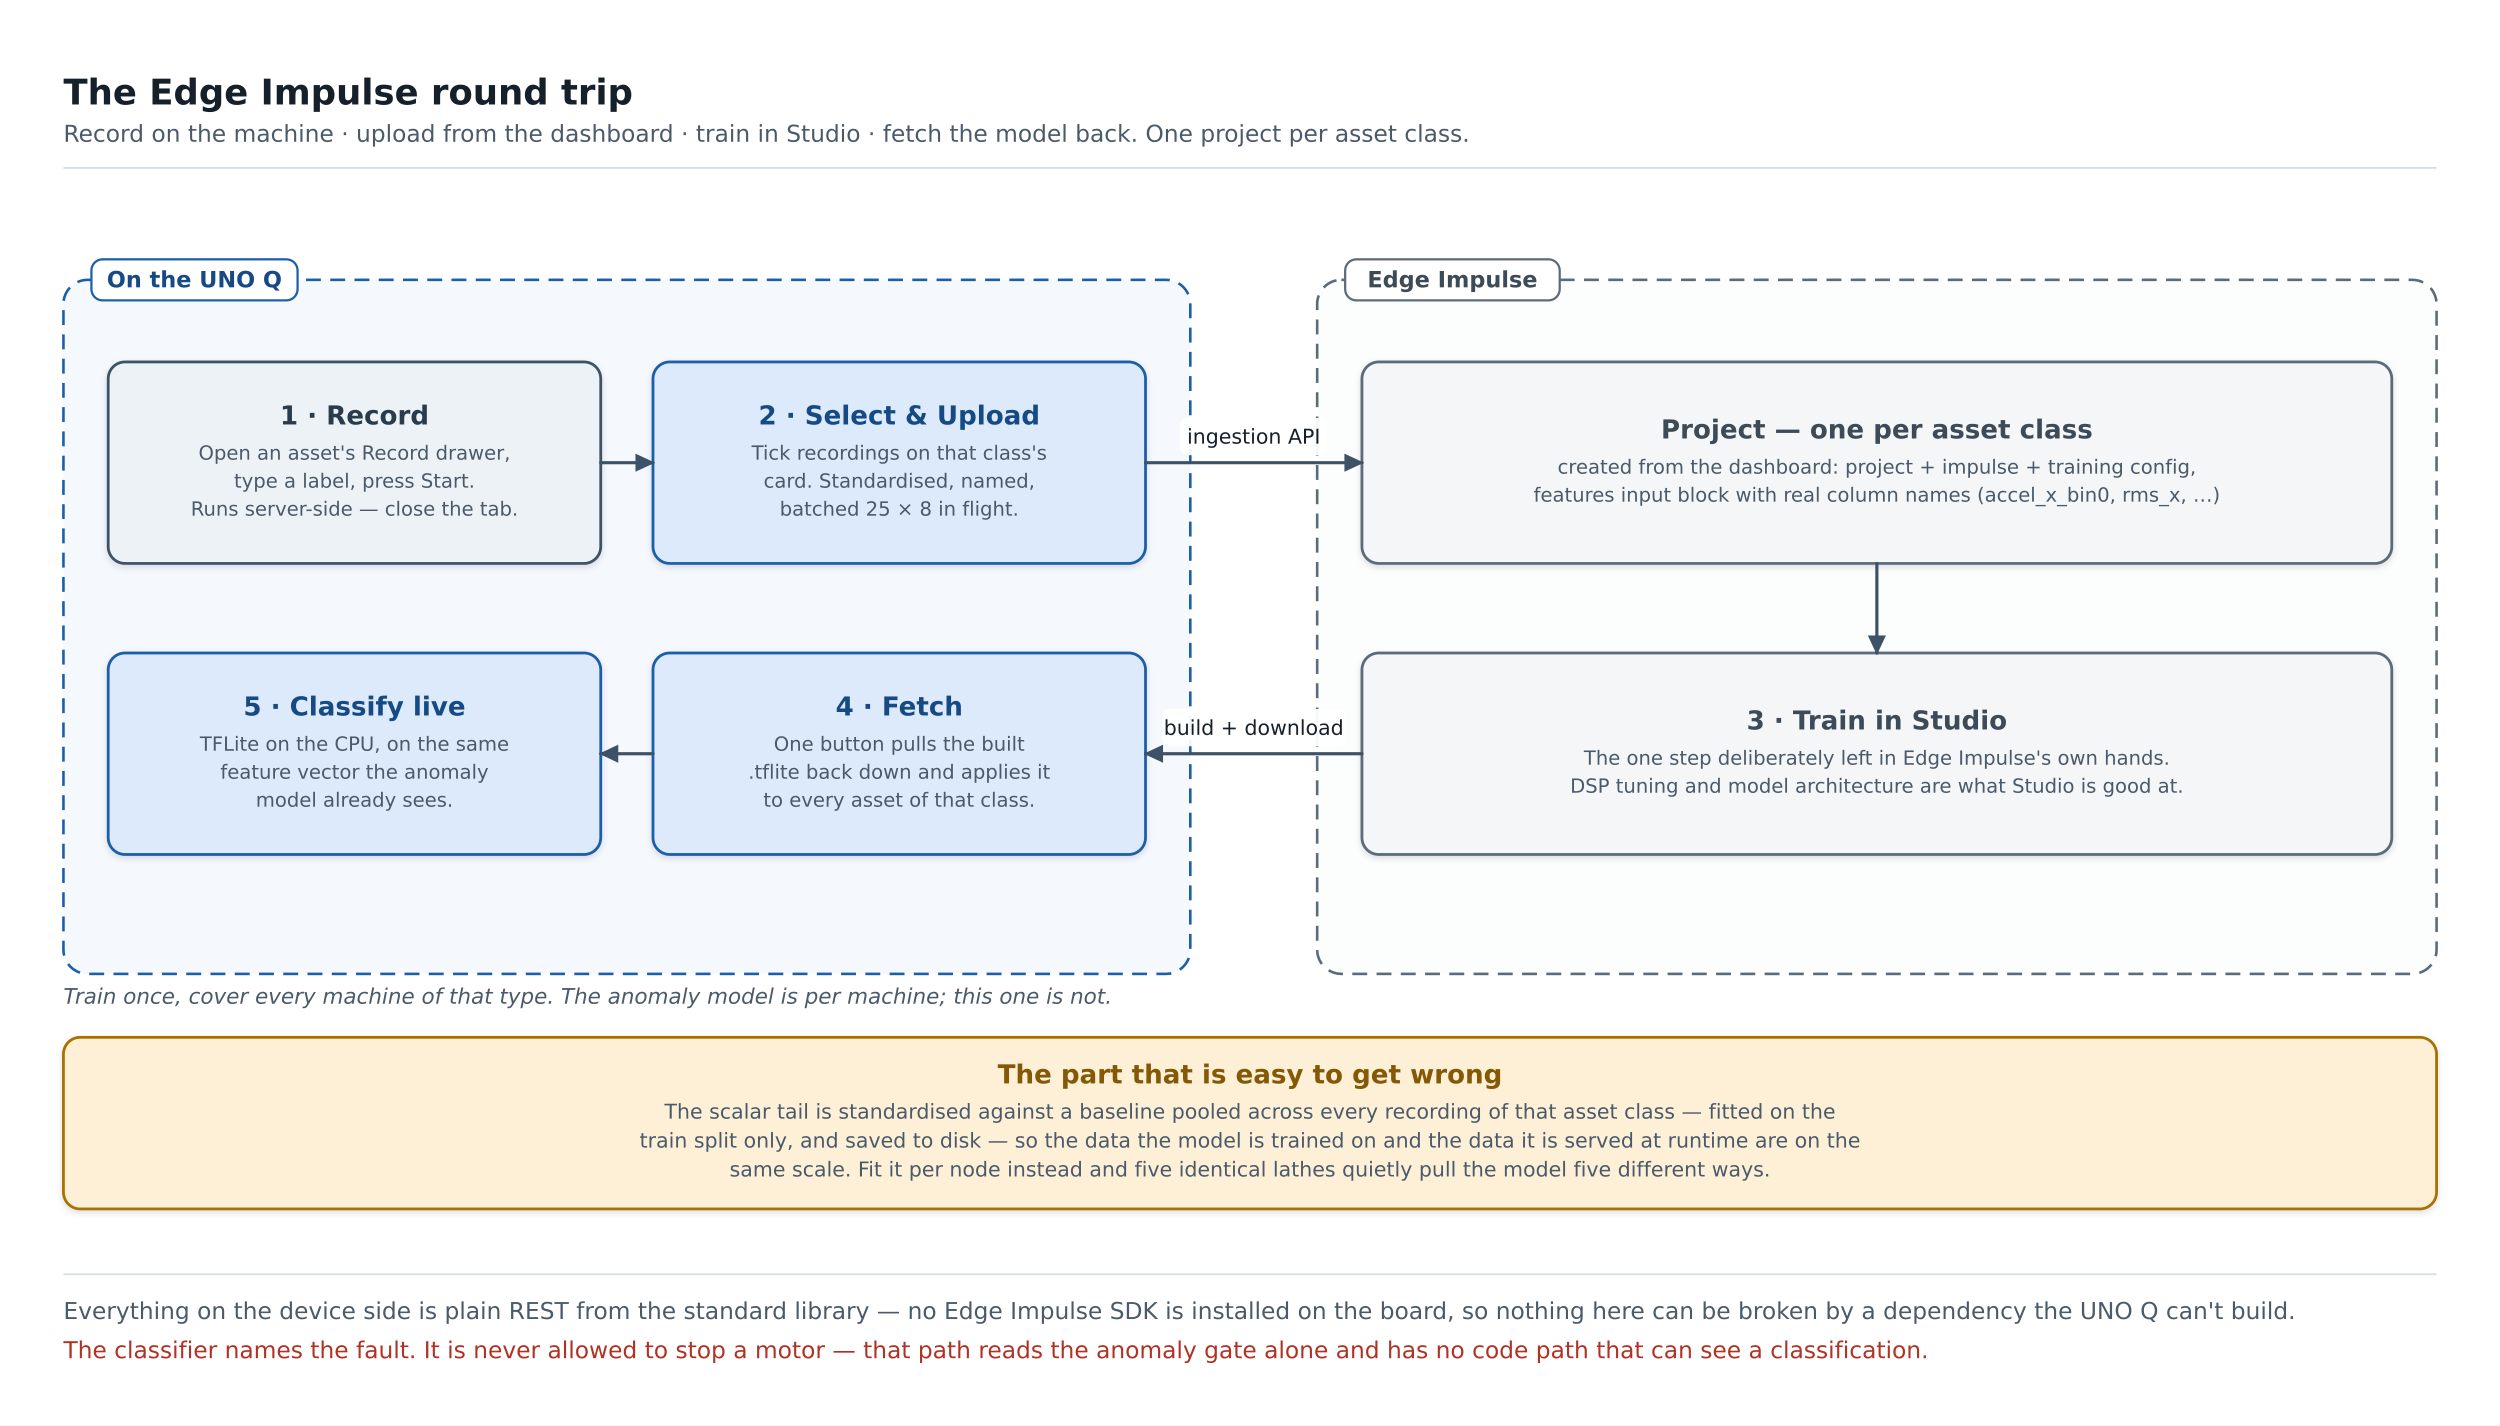
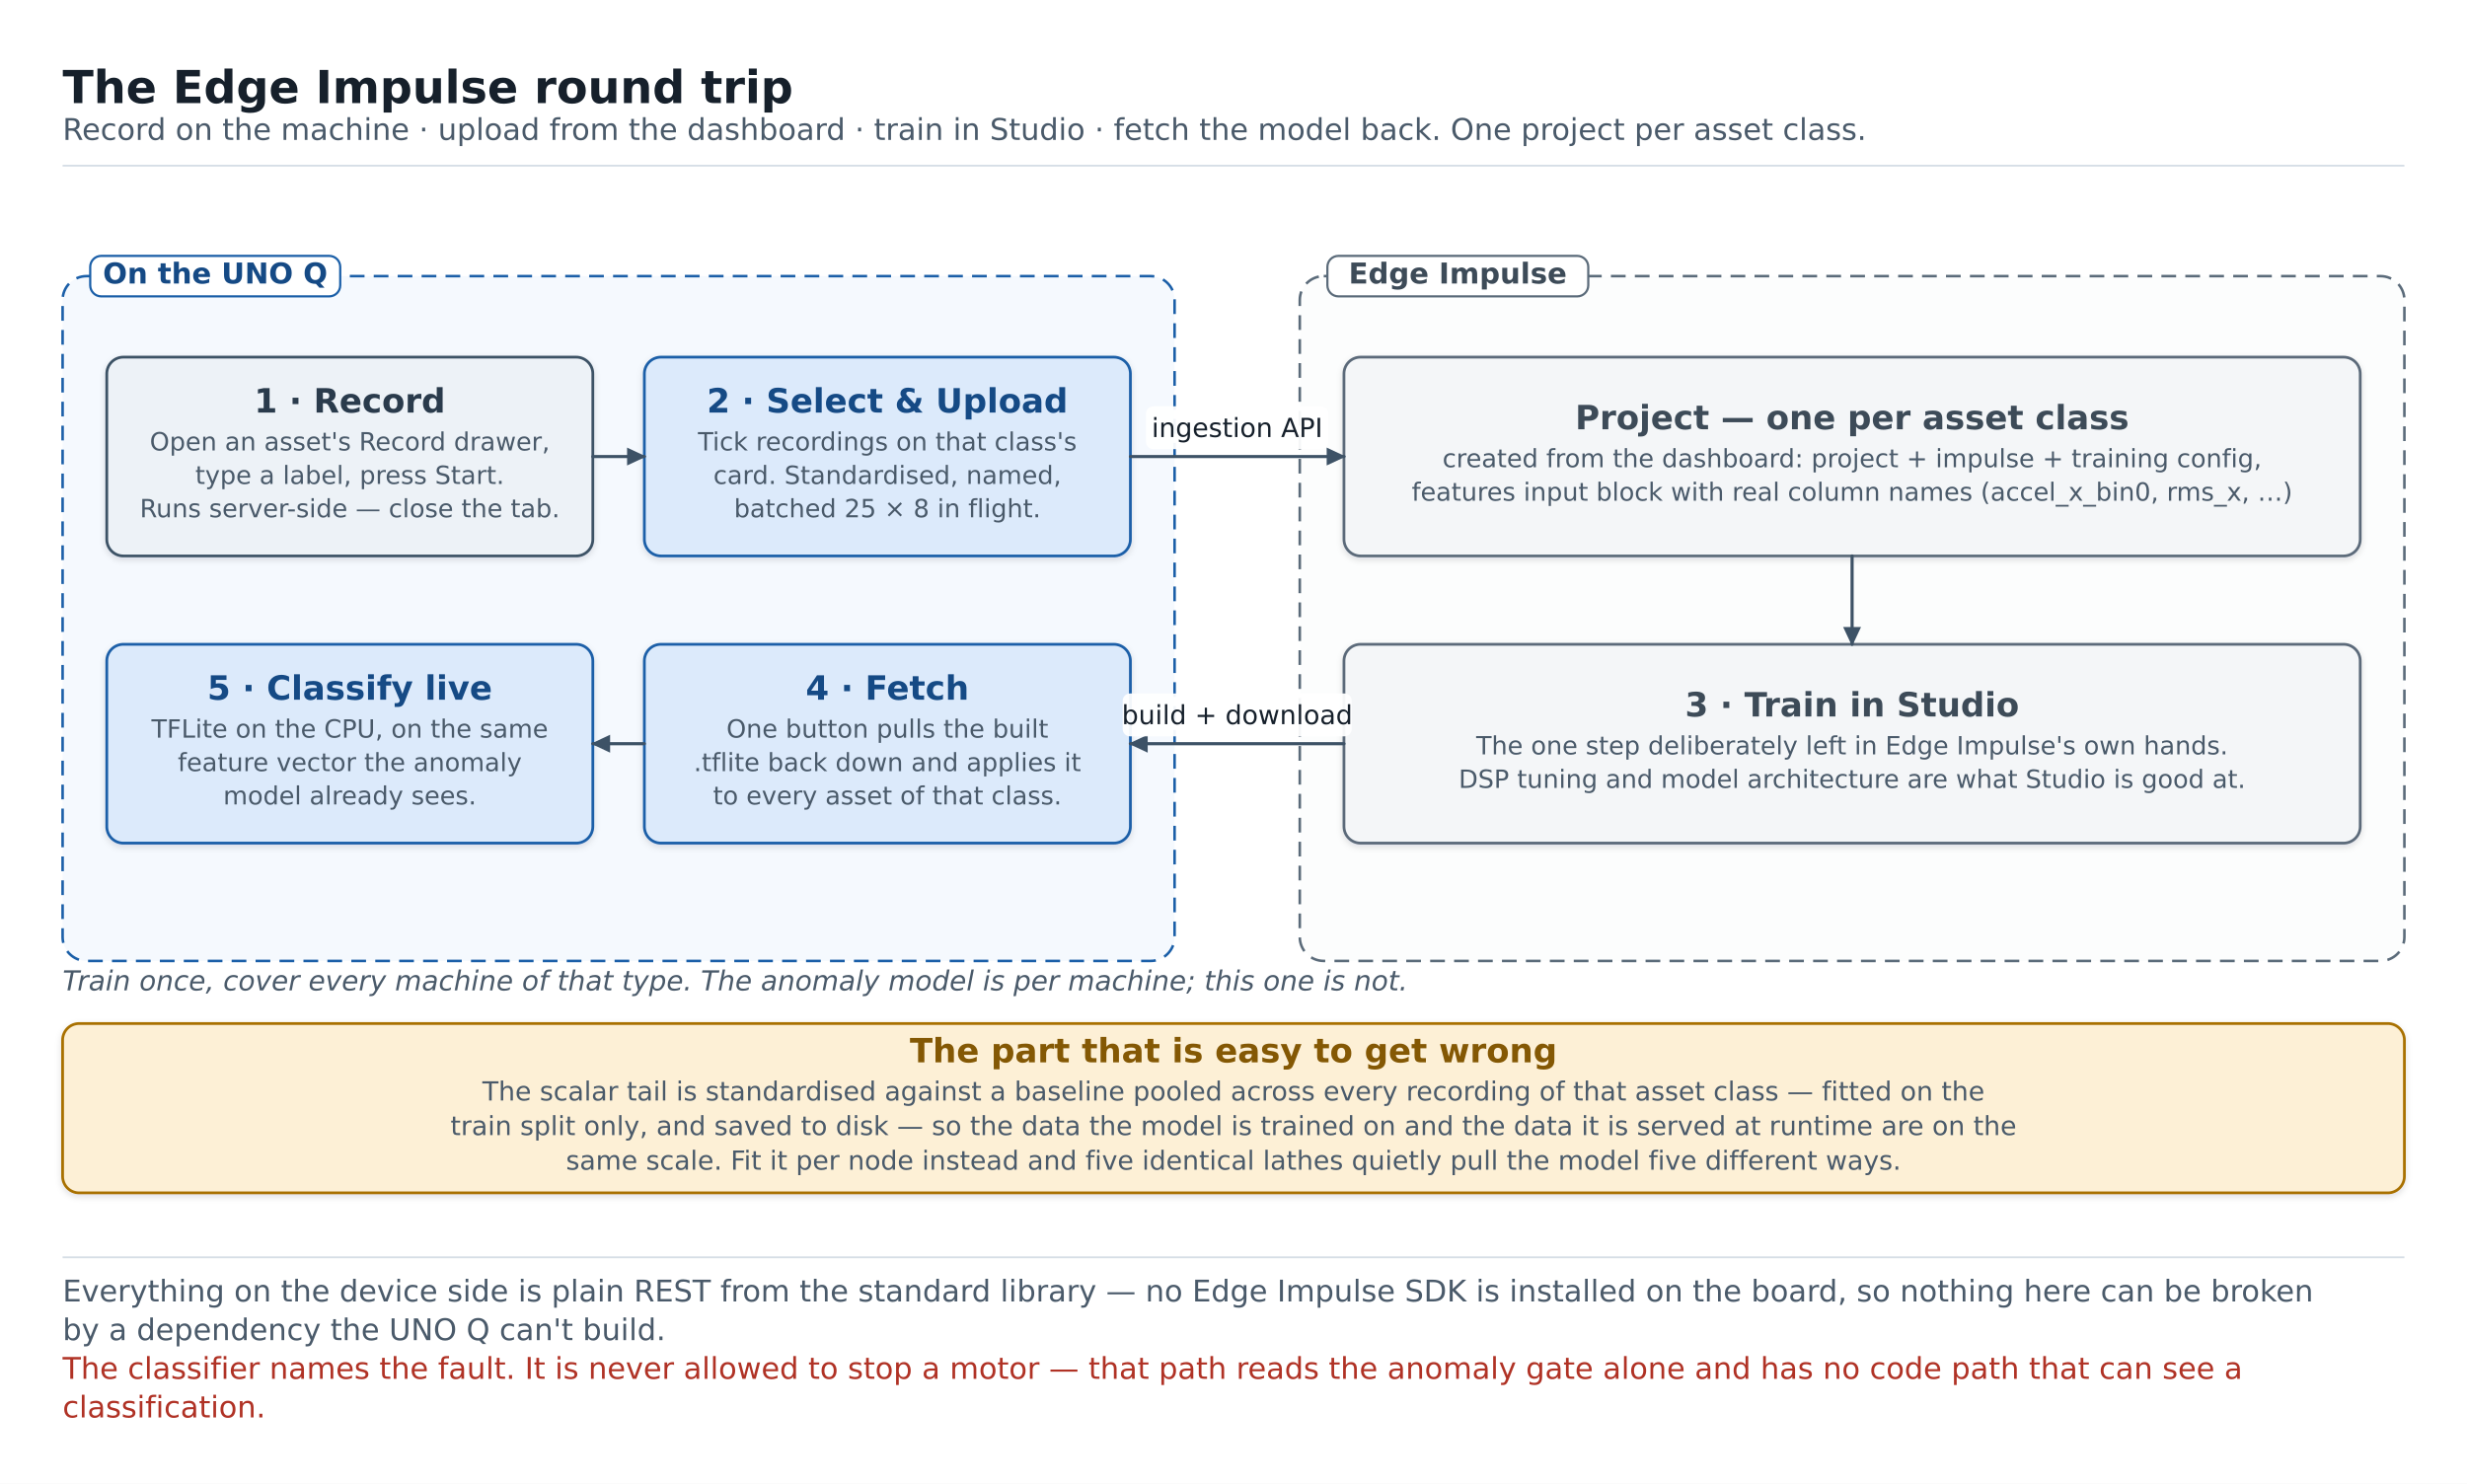
- <svg xmlns="http://www.w3.org/2000/svg" width="1340" height="764" viewBox="0 0 1340 764">
+ <svg xmlns="http://www.w3.org/2000/svg" width="1340" height="806" viewBox="0 0 1340 806">
  <defs>
    <marker id="arrow" viewBox="0 0 10 10" refX="8.5" refY="5" markerWidth="6.5" markerHeight="6.5" orient="auto-start-reverse">
      <path d="M0,0.6 L9.4,5 L0,9.4 z" fill="#3D5266" />
    </marker>
    <marker id="arrowAct" viewBox="0 0 10 10" refX="8.5" refY="5" markerWidth="6.5" markerHeight="6.5" orient="auto-start-reverse">
      <path d="M0,0.6 L9.4,5 L0,9.4 z" fill="#B03225" />
    </marker>
    <marker id="arrowSoft" viewBox="0 0 10 10" refX="8.5" refY="5" markerWidth="6.5" markerHeight="6.5" orient="auto-start-reverse">
      <path d="M0,0.6 L9.4,5 L0,9.4 z" fill="#8C9AA8" />
    </marker>
    <marker id="arrowTell" viewBox="0 0 10 10" refX="8.5" refY="5" markerWidth="6.5" markerHeight="6.5" orient="auto-start-reverse">
      <path d="M0,0.6 L9.4,5 L0,9.4 z" fill="#237A41" />
    </marker>
    <filter id="softshadow" x="-12%" y="-12%" width="130%" height="140%">
      <feDropShadow dx="0" dy="1.4" stdDeviation="1.6" flood-color="#16202B" flood-opacity="0.13" />
    </filter>
  </defs>
-   <rect x="0" y="0" width="1340" height="764" fill="#FFFFFF" />
+   <rect x="0" y="0" width="1340" height="806" fill="#FFFFFF" />
  <rect x="34.0" y="150.0" width="604.0" height="372.0" rx="13" fill="#DCEAFB" fill-opacity="0.30" stroke="#1B5FA8" stroke-width="1.4" stroke-dasharray="8,5" />
-   <rect x="49.0" y="139.0" width="110.5" height="22" rx="6" fill="#FFFFFF" stroke="#1B5FA8" stroke-width="1.2" />
-   <text x="104.2" y="154.0" font-family="DejaVu Sans, Helvetica, Arial, sans-serif" font-size="12" font-weight="bold" font-style="normal" text-anchor="middle" fill="#154A85">On the UNO Q</text>
+   <rect x="49.0" y="139.0" width="135.8" height="22" rx="6" fill="#FFFFFF" stroke="#1B5FA8" stroke-width="1.2" />
+   <text x="116.9" y="154.0" font-family="DejaVu Sans, Helvetica, Arial, sans-serif" font-size="15.60" font-weight="bold" font-style="normal" text-anchor="middle" fill="#154A85">On the UNO Q</text>
  <rect x="58.0" y="194.0" width="264.0" height="108.0" rx="9" fill="#EDF2F7" stroke="#3D5266" stroke-width="1.5" filter="url(#softshadow)" />
-   <text x="190.0" y="227.5" font-family="DejaVu Sans, Helvetica, Arial, sans-serif" font-size="14" font-weight="bold" font-style="normal" text-anchor="middle" fill="#2A3B4C">1 · Record</text>
-   <text x="190.0" y="246.4" font-family="DejaVu Sans, Helvetica, Arial, sans-serif" font-size="10.5" font-weight="normal" font-style="normal" text-anchor="middle" fill="#4A5A6A">Open an asset's Record drawer,</text>
-   <text x="190.0" y="261.4" font-family="DejaVu Sans, Helvetica, Arial, sans-serif" font-size="10.5" font-weight="normal" font-style="normal" text-anchor="middle" fill="#4A5A6A">type a label, press Start.</text>
-   <text x="190.0" y="276.4" font-family="DejaVu Sans, Helvetica, Arial, sans-serif" font-size="10.5" font-weight="normal" font-style="normal" text-anchor="middle" fill="#4A5A6A">Runs server-side — close the tab.</text>
+   <text x="190.0" y="224.1" font-family="DejaVu Sans, Helvetica, Arial, sans-serif" font-size="18.20" font-weight="bold" font-style="normal" text-anchor="middle" fill="#2A3B4C">1 · Record</text>
+   <text x="190.0" y="244.7" font-family="DejaVu Sans, Helvetica, Arial, sans-serif" font-size="13.65" font-weight="normal" font-style="normal" text-anchor="middle" fill="#4A5A6A">Open an asset's Record drawer,</text>
+   <text x="190.0" y="262.9" font-family="DejaVu Sans, Helvetica, Arial, sans-serif" font-size="13.65" font-weight="normal" font-style="normal" text-anchor="middle" fill="#4A5A6A">type a label, press Start.</text>
+   <text x="190.0" y="281.0" font-family="DejaVu Sans, Helvetica, Arial, sans-serif" font-size="13.65" font-weight="normal" font-style="normal" text-anchor="middle" fill="#4A5A6A">Runs server-side — close the tab.</text>
  <rect x="350.0" y="194.0" width="264.0" height="108.0" rx="9" fill="#DCEAFB" stroke="#1B5FA8" stroke-width="1.5" filter="url(#softshadow)" />
-   <text x="482.0" y="227.5" font-family="DejaVu Sans, Helvetica, Arial, sans-serif" font-size="14" font-weight="bold" font-style="normal" text-anchor="middle" fill="#154A85">2 · Select &amp; Upload</text>
-   <text x="482.0" y="246.4" font-family="DejaVu Sans, Helvetica, Arial, sans-serif" font-size="10.5" font-weight="normal" font-style="normal" text-anchor="middle" fill="#4A5A6A">Tick recordings on that class's</text>
-   <text x="482.0" y="261.4" font-family="DejaVu Sans, Helvetica, Arial, sans-serif" font-size="10.5" font-weight="normal" font-style="normal" text-anchor="middle" fill="#4A5A6A">card. Standardised, named,</text>
-   <text x="482.0" y="276.4" font-family="DejaVu Sans, Helvetica, Arial, sans-serif" font-size="10.5" font-weight="normal" font-style="normal" text-anchor="middle" fill="#4A5A6A">batched 25 × 8 in flight.</text>
+   <text x="482.0" y="224.1" font-family="DejaVu Sans, Helvetica, Arial, sans-serif" font-size="18.20" font-weight="bold" font-style="normal" text-anchor="middle" fill="#154A85">2 · Select &amp; Upload</text>
+   <text x="482.0" y="244.7" font-family="DejaVu Sans, Helvetica, Arial, sans-serif" font-size="13.65" font-weight="normal" font-style="normal" text-anchor="middle" fill="#4A5A6A">Tick recordings on that class's</text>
+   <text x="482.0" y="262.9" font-family="DejaVu Sans, Helvetica, Arial, sans-serif" font-size="13.65" font-weight="normal" font-style="normal" text-anchor="middle" fill="#4A5A6A">card. Standardised, named,</text>
+   <text x="482.0" y="281.0" font-family="DejaVu Sans, Helvetica, Arial, sans-serif" font-size="13.65" font-weight="normal" font-style="normal" text-anchor="middle" fill="#4A5A6A">batched 25 × 8 in flight.</text>
  <rect x="58.0" y="350.0" width="264.0" height="108.0" rx="9" fill="#DCEAFB" stroke="#1B5FA8" stroke-width="1.5" filter="url(#softshadow)" />
-   <text x="190.0" y="383.5" font-family="DejaVu Sans, Helvetica, Arial, sans-serif" font-size="14" font-weight="bold" font-style="normal" text-anchor="middle" fill="#154A85">5 · Classify live</text>
-   <text x="190.0" y="402.4" font-family="DejaVu Sans, Helvetica, Arial, sans-serif" font-size="10.5" font-weight="normal" font-style="normal" text-anchor="middle" fill="#4A5A6A">TFLite on the CPU, on the same</text>
-   <text x="190.0" y="417.4" font-family="DejaVu Sans, Helvetica, Arial, sans-serif" font-size="10.5" font-weight="normal" font-style="normal" text-anchor="middle" fill="#4A5A6A">feature vector the anomaly</text>
-   <text x="190.0" y="432.4" font-family="DejaVu Sans, Helvetica, Arial, sans-serif" font-size="10.5" font-weight="normal" font-style="normal" text-anchor="middle" fill="#4A5A6A">model already sees.</text>
+   <text x="190.0" y="380.1" font-family="DejaVu Sans, Helvetica, Arial, sans-serif" font-size="18.20" font-weight="bold" font-style="normal" text-anchor="middle" fill="#154A85">5 · Classify live</text>
+   <text x="190.0" y="400.7" font-family="DejaVu Sans, Helvetica, Arial, sans-serif" font-size="13.65" font-weight="normal" font-style="normal" text-anchor="middle" fill="#4A5A6A">TFLite on the CPU, on the same</text>
+   <text x="190.0" y="418.9" font-family="DejaVu Sans, Helvetica, Arial, sans-serif" font-size="13.65" font-weight="normal" font-style="normal" text-anchor="middle" fill="#4A5A6A">feature vector the anomaly</text>
+   <text x="190.0" y="437.0" font-family="DejaVu Sans, Helvetica, Arial, sans-serif" font-size="13.65" font-weight="normal" font-style="normal" text-anchor="middle" fill="#4A5A6A">model already sees.</text>
  <rect x="350.0" y="350.0" width="264.0" height="108.0" rx="9" fill="#DCEAFB" stroke="#1B5FA8" stroke-width="1.5" filter="url(#softshadow)" />
-   <text x="482.0" y="383.5" font-family="DejaVu Sans, Helvetica, Arial, sans-serif" font-size="14" font-weight="bold" font-style="normal" text-anchor="middle" fill="#154A85">4 · Fetch</text>
-   <text x="482.0" y="402.4" font-family="DejaVu Sans, Helvetica, Arial, sans-serif" font-size="10.5" font-weight="normal" font-style="normal" text-anchor="middle" fill="#4A5A6A">One button pulls the built</text>
-   <text x="482.0" y="417.4" font-family="DejaVu Sans, Helvetica, Arial, sans-serif" font-size="10.5" font-weight="normal" font-style="normal" text-anchor="middle" fill="#4A5A6A">.tflite back down and applies it</text>
-   <text x="482.0" y="432.4" font-family="DejaVu Sans, Helvetica, Arial, sans-serif" font-size="10.5" font-weight="normal" font-style="normal" text-anchor="middle" fill="#4A5A6A">to every asset of that class.</text>
+   <text x="482.0" y="380.1" font-family="DejaVu Sans, Helvetica, Arial, sans-serif" font-size="18.20" font-weight="bold" font-style="normal" text-anchor="middle" fill="#154A85">4 · Fetch</text>
+   <text x="482.0" y="400.7" font-family="DejaVu Sans, Helvetica, Arial, sans-serif" font-size="13.65" font-weight="normal" font-style="normal" text-anchor="middle" fill="#4A5A6A">One button pulls the built</text>
+   <text x="482.0" y="418.9" font-family="DejaVu Sans, Helvetica, Arial, sans-serif" font-size="13.65" font-weight="normal" font-style="normal" text-anchor="middle" fill="#4A5A6A">.tflite back down and applies it</text>
+   <text x="482.0" y="437.0" font-family="DejaVu Sans, Helvetica, Arial, sans-serif" font-size="13.65" font-weight="normal" font-style="normal" text-anchor="middle" fill="#4A5A6A">to every asset of that class.</text>
  <path d="M322.0,248.0 L350.0,248.0" fill="none" stroke="#3D5266" stroke-width="1.7" stroke-linejoin="round" stroke-linecap="round" marker-end="url(#arrow)" />
  <path d="M350.0,404.0 L322.0,404.0" fill="none" stroke="#3D5266" stroke-width="1.7" stroke-linejoin="round" stroke-linecap="round" marker-end="url(#arrow)" />
  <rect x="706.0" y="150.0" width="600.0" height="372.0" rx="13" fill="#F4F6F8" fill-opacity="0.30" stroke="#5B6B7A" stroke-width="1.4" stroke-dasharray="8,5" />
-   <rect x="721.0" y="139.0" width="115.0" height="22" rx="6" fill="#FFFFFF" stroke="#5B6B7A" stroke-width="1.2" />
-   <text x="778.5" y="154.0" font-family="DejaVu Sans, Helvetica, Arial, sans-serif" font-size="12" font-weight="bold" font-style="normal" text-anchor="middle" fill="#3D4B58">Edge Impulse</text>
+   <rect x="721.0" y="139.0" width="141.7" height="22" rx="6" fill="#FFFFFF" stroke="#5B6B7A" stroke-width="1.2" />
+   <text x="791.8" y="154.0" font-family="DejaVu Sans, Helvetica, Arial, sans-serif" font-size="15.60" font-weight="bold" font-style="normal" text-anchor="middle" fill="#3D4B58">Edge Impulse</text>
  <rect x="730.0" y="194.0" width="552.0" height="108.0" rx="9" fill="#F4F6F8" stroke="#5B6B7A" stroke-width="1.5" filter="url(#softshadow)" />
-   <text x="1006.0" y="235.0" font-family="DejaVu Sans, Helvetica, Arial, sans-serif" font-size="14" font-weight="bold" font-style="normal" text-anchor="middle" fill="#3D4B58">Project — one per asset class</text>
-   <text x="1006.0" y="253.9" font-family="DejaVu Sans, Helvetica, Arial, sans-serif" font-size="10.5" font-weight="normal" font-style="normal" text-anchor="middle" fill="#4A5A6A">created from the dashboard: project + impulse + training config,</text>
-   <text x="1006.0" y="268.9" font-family="DejaVu Sans, Helvetica, Arial, sans-serif" font-size="10.5" font-weight="normal" font-style="normal" text-anchor="middle" fill="#4A5A6A">features input block with real column names (accel_x_bin0, rms_x, …)</text>
+   <text x="1006.0" y="233.2" font-family="DejaVu Sans, Helvetica, Arial, sans-serif" font-size="18.20" font-weight="bold" font-style="normal" text-anchor="middle" fill="#3D4B58">Project — one per asset class</text>
+   <text x="1006.0" y="253.8" font-family="DejaVu Sans, Helvetica, Arial, sans-serif" font-size="13.65" font-weight="normal" font-style="normal" text-anchor="middle" fill="#4A5A6A">created from the dashboard: project + impulse + training config,</text>
+   <text x="1006.0" y="272.0" font-family="DejaVu Sans, Helvetica, Arial, sans-serif" font-size="13.65" font-weight="normal" font-style="normal" text-anchor="middle" fill="#4A5A6A">features input block with real column names (accel_x_bin0, rms_x, …)</text>
  <rect x="730.0" y="350.0" width="552.0" height="108.0" rx="9" fill="#F4F6F8" stroke="#5B6B7A" stroke-width="1.5" filter="url(#softshadow)" />
-   <text x="1006.0" y="391.0" font-family="DejaVu Sans, Helvetica, Arial, sans-serif" font-size="14" font-weight="bold" font-style="normal" text-anchor="middle" fill="#3D4B58">3 · Train in Studio</text>
-   <text x="1006.0" y="409.9" font-family="DejaVu Sans, Helvetica, Arial, sans-serif" font-size="10.5" font-weight="normal" font-style="normal" text-anchor="middle" fill="#4A5A6A">The one step deliberately left in Edge Impulse's own hands.</text>
-   <text x="1006.0" y="424.9" font-family="DejaVu Sans, Helvetica, Arial, sans-serif" font-size="10.5" font-weight="normal" font-style="normal" text-anchor="middle" fill="#4A5A6A">DSP tuning and model architecture are what Studio is good at.</text>
+   <text x="1006.0" y="389.2" font-family="DejaVu Sans, Helvetica, Arial, sans-serif" font-size="18.20" font-weight="bold" font-style="normal" text-anchor="middle" fill="#3D4B58">3 · Train in Studio</text>
+   <text x="1006.0" y="409.8" font-family="DejaVu Sans, Helvetica, Arial, sans-serif" font-size="13.65" font-weight="normal" font-style="normal" text-anchor="middle" fill="#4A5A6A">The one step deliberately left in Edge Impulse's own hands.</text>
+   <text x="1006.0" y="428.0" font-family="DejaVu Sans, Helvetica, Arial, sans-serif" font-size="13.65" font-weight="normal" font-style="normal" text-anchor="middle" fill="#4A5A6A">DSP tuning and model architecture are what Studio is good at.</text>
  <path d="M614.0,248.0 L730.0,248.0" fill="none" stroke="#3D5266" stroke-width="1.7" stroke-linejoin="round" stroke-linecap="round" marker-end="url(#arrow)" />
-   <rect x="632.5" y="224.0" width="78.9" height="20.0" rx="4" fill="#FFFFFF" opacity="0.94" />
-   <text x="672.0" y="237.8" font-family="DejaVu Sans, Helvetica, Arial, sans-serif" font-size="11" font-weight="normal" font-style="normal" text-anchor="middle" fill="#16202B">ingestion API</text>
+   <rect x="622.5" y="220.7" width="99.0" height="23.3" rx="4" fill="#FFFFFF" opacity="0.94" />
+   <text x="672.0" y="237.4" font-family="DejaVu Sans, Helvetica, Arial, sans-serif" font-size="14.30" font-weight="normal" font-style="normal" text-anchor="middle" fill="#16202B">ingestion API</text>
  <path d="M1006.0,302.0 L1006.0,350.0" fill="none" stroke="#3D5266" stroke-width="1.7" stroke-linejoin="round" stroke-linecap="round" marker-end="url(#arrow)" />
  <path d="M730.0,404.0 L614.0,404.0" fill="none" stroke="#3D5266" stroke-width="1.7" stroke-linejoin="round" stroke-linecap="round" marker-end="url(#arrow)" />
-   <rect x="622.8" y="380.0" width="98.5" height="20.0" rx="4" fill="#FFFFFF" opacity="0.94" />
-   <text x="672.0" y="393.9" font-family="DejaVu Sans, Helvetica, Arial, sans-serif" font-size="11" font-weight="normal" font-style="normal" text-anchor="middle" fill="#16202B">build + download</text>
+   <rect x="609.8" y="376.7" width="124.4" height="23.3" rx="4" fill="#FFFFFF" opacity="0.94" />
+   <text x="672.0" y="393.4" font-family="DejaVu Sans, Helvetica, Arial, sans-serif" font-size="14.30" font-weight="normal" font-style="normal" text-anchor="middle" fill="#16202B">build + download</text>
  <rect x="34.0" y="556.0" width="1272.0" height="92.0" rx="9" fill="#FDF0D6" stroke="#A97105" stroke-width="1.5" filter="url(#softshadow)" />
-   <text x="670.0" y="580.7" font-family="DejaVu Sans, Helvetica, Arial, sans-serif" font-size="14" font-weight="bold" font-style="normal" text-anchor="middle" fill="#845804">The part that is easy to get wrong</text>
-   <text x="670.0" y="599.6" font-family="DejaVu Sans, Helvetica, Arial, sans-serif" font-size="11" font-weight="normal" font-style="normal" text-anchor="middle" fill="#4A5A6A">The scalar tail is standardised against a baseline pooled across every recording of that asset class — fitted on the</text>
-   <text x="670.0" y="615.1" font-family="DejaVu Sans, Helvetica, Arial, sans-serif" font-size="11" font-weight="normal" font-style="normal" text-anchor="middle" fill="#4A5A6A">train split only, and saved to disk — so the data the model is trained on and the data it is served at runtime are on the</text>
-   <text x="670.0" y="630.6" font-family="DejaVu Sans, Helvetica, Arial, sans-serif" font-size="11" font-weight="normal" font-style="normal" text-anchor="middle" fill="#4A5A6A">same scale. Fit it per node instead and five identical lathes quietly pull the model five different ways.</text>
-   <text x="34.0" y="538.0" font-family="DejaVu Sans, Helvetica, Arial, sans-serif" font-size="11.5" font-weight="normal" font-style="italic" text-anchor="start" fill="#4A5A6A">Train once, cover every machine of that type. The anomaly model is per machine; this one is not.</text>
+   <text x="670.0" y="577.1" font-family="DejaVu Sans, Helvetica, Arial, sans-serif" font-size="18.20" font-weight="bold" font-style="normal" text-anchor="middle" fill="#845804">The part that is easy to get wrong</text>
+   <text x="670.0" y="597.8" font-family="DejaVu Sans, Helvetica, Arial, sans-serif" font-size="14.30" font-weight="normal" font-style="normal" text-anchor="middle" fill="#4A5A6A">The scalar tail is standardised against a baseline pooled across every recording of that asset class — fitted on the</text>
+   <text x="670.0" y="616.6" font-family="DejaVu Sans, Helvetica, Arial, sans-serif" font-size="14.30" font-weight="normal" font-style="normal" text-anchor="middle" fill="#4A5A6A">train split only, and saved to disk — so the data the model is trained on and the data it is served at runtime are on the</text>
+   <text x="670.0" y="635.4" font-family="DejaVu Sans, Helvetica, Arial, sans-serif" font-size="14.30" font-weight="normal" font-style="normal" text-anchor="middle" fill="#4A5A6A">same scale. Fit it per node instead and five identical lathes quietly pull the model five different ways.</text>
+   <text x="34.0" y="538.0" font-family="DejaVu Sans, Helvetica, Arial, sans-serif" font-size="14.95" font-weight="normal" font-style="italic" text-anchor="start" fill="#4A5A6A">Train once, cover every machine of that type. The anomaly model is per machine; this one is not.</text>
  <line x1="34.0" y1="90.0" x2="1306.0" y2="90.0" stroke="#D6DEE6" stroke-width="1" />
-   <text x="34.0" y="56.0" font-family="DejaVu Sans, Helvetica, Arial, sans-serif" font-size="19" font-weight="bold" font-style="normal" text-anchor="start" fill="#16202B">The Edge Impulse round trip</text>
-   <text x="34.0" y="76.0" font-family="DejaVu Sans, Helvetica, Arial, sans-serif" font-size="12.5" font-weight="normal" font-style="normal" text-anchor="start" fill="#4A5A6A">Record on the machine · upload from the dashboard · train in Studio · fetch the model back. One project per asset class.</text>
+   <text x="34.0" y="56.0" font-family="DejaVu Sans, Helvetica, Arial, sans-serif" font-size="24.70" font-weight="bold" font-style="normal" text-anchor="start" fill="#16202B">The Edge Impulse round trip</text>
+   <text x="34.0" y="76.0" font-family="DejaVu Sans, Helvetica, Arial, sans-serif" font-size="16.25" font-weight="normal" font-style="normal" text-anchor="start" fill="#4A5A6A">Record on the machine · upload from the dashboard · train in Studio · fetch the model back. One project per asset class.</text>
  <line x1="34.0" y1="683.0" x2="1306.0" y2="683.0" stroke="#D6DEE6" stroke-width="1" />
-   <text x="34.0" y="707.0" font-family="DejaVu Sans, Helvetica, Arial, sans-serif" font-size="12.5" font-weight="normal" font-style="normal" text-anchor="start" fill="#4A5A6A">Everything on the device side is plain REST from the standard library — no Edge Impulse SDK is installed on the board, so nothing here can be broken by a dependency the UNO Q can't build.</text>
-   <text x="34.0" y="728.0" font-family="DejaVu Sans, Helvetica, Arial, sans-serif" font-size="12.5" font-weight="normal" font-style="normal" text-anchor="start" fill="#B03225">The classifier names the fault. It is never allowed to stop a motor — that path reads the anomaly gate alone and has no code path that can see a classification.</text>
+   <text x="34.0" y="707.0" font-family="DejaVu Sans, Helvetica, Arial, sans-serif" font-size="16.25" font-weight="normal" font-style="normal" text-anchor="start" fill="#4A5A6A">Everything on the device side is plain REST from the standard library — no Edge Impulse SDK is installed on the board, so nothing here can be broken</text>
+   <text x="34.0" y="728.0" font-family="DejaVu Sans, Helvetica, Arial, sans-serif" font-size="16.25" font-weight="normal" font-style="normal" text-anchor="start" fill="#4A5A6A">by a dependency the UNO Q can't build.</text>
+   <text x="34.0" y="749.0" font-family="DejaVu Sans, Helvetica, Arial, sans-serif" font-size="16.25" font-weight="normal" font-style="normal" text-anchor="start" fill="#B03225">The classifier names the fault. It is never allowed to stop a motor — that path reads the anomaly gate alone and has no code path that can see a</text>
+   <text x="34.0" y="770.0" font-family="DejaVu Sans, Helvetica, Arial, sans-serif" font-size="16.25" font-weight="normal" font-style="normal" text-anchor="start" fill="#B03225">classification.</text>
</svg>
